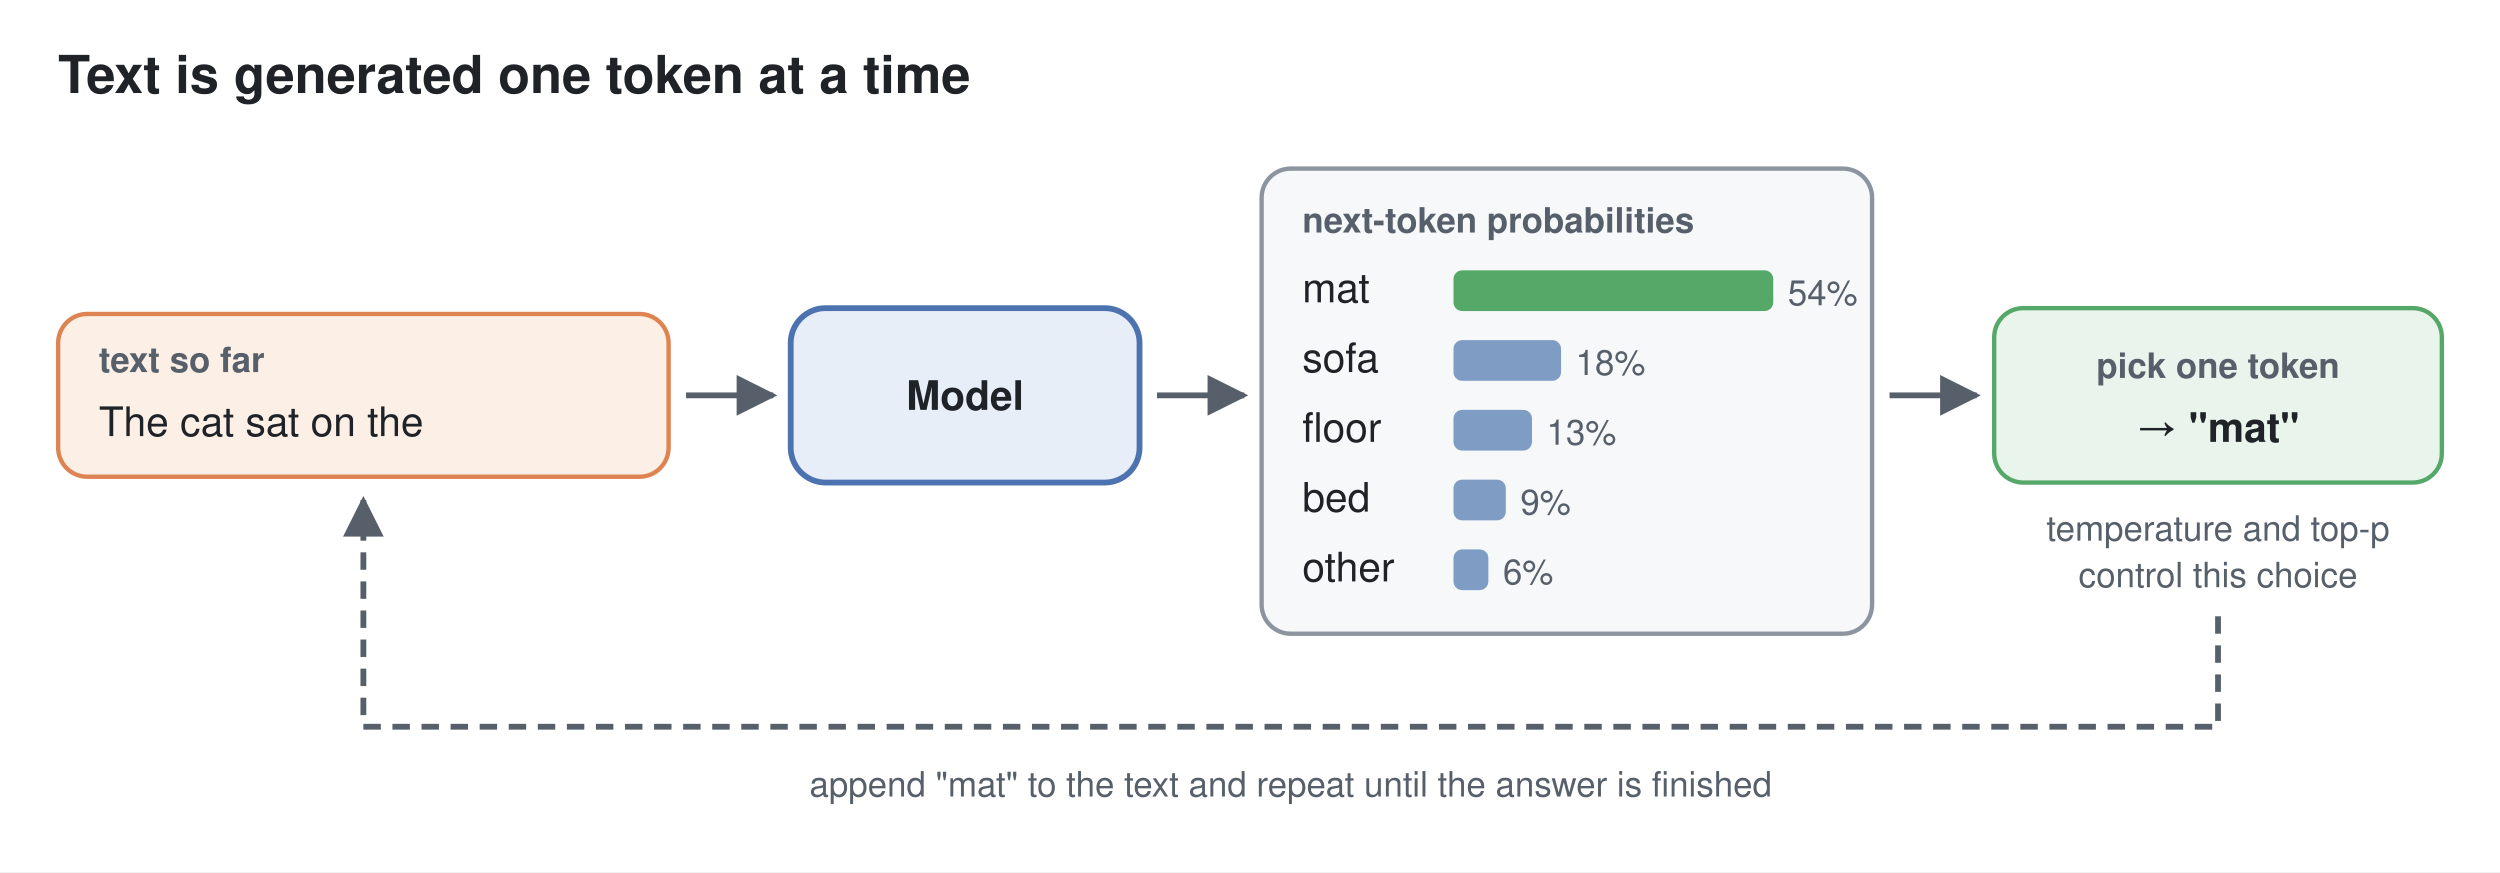
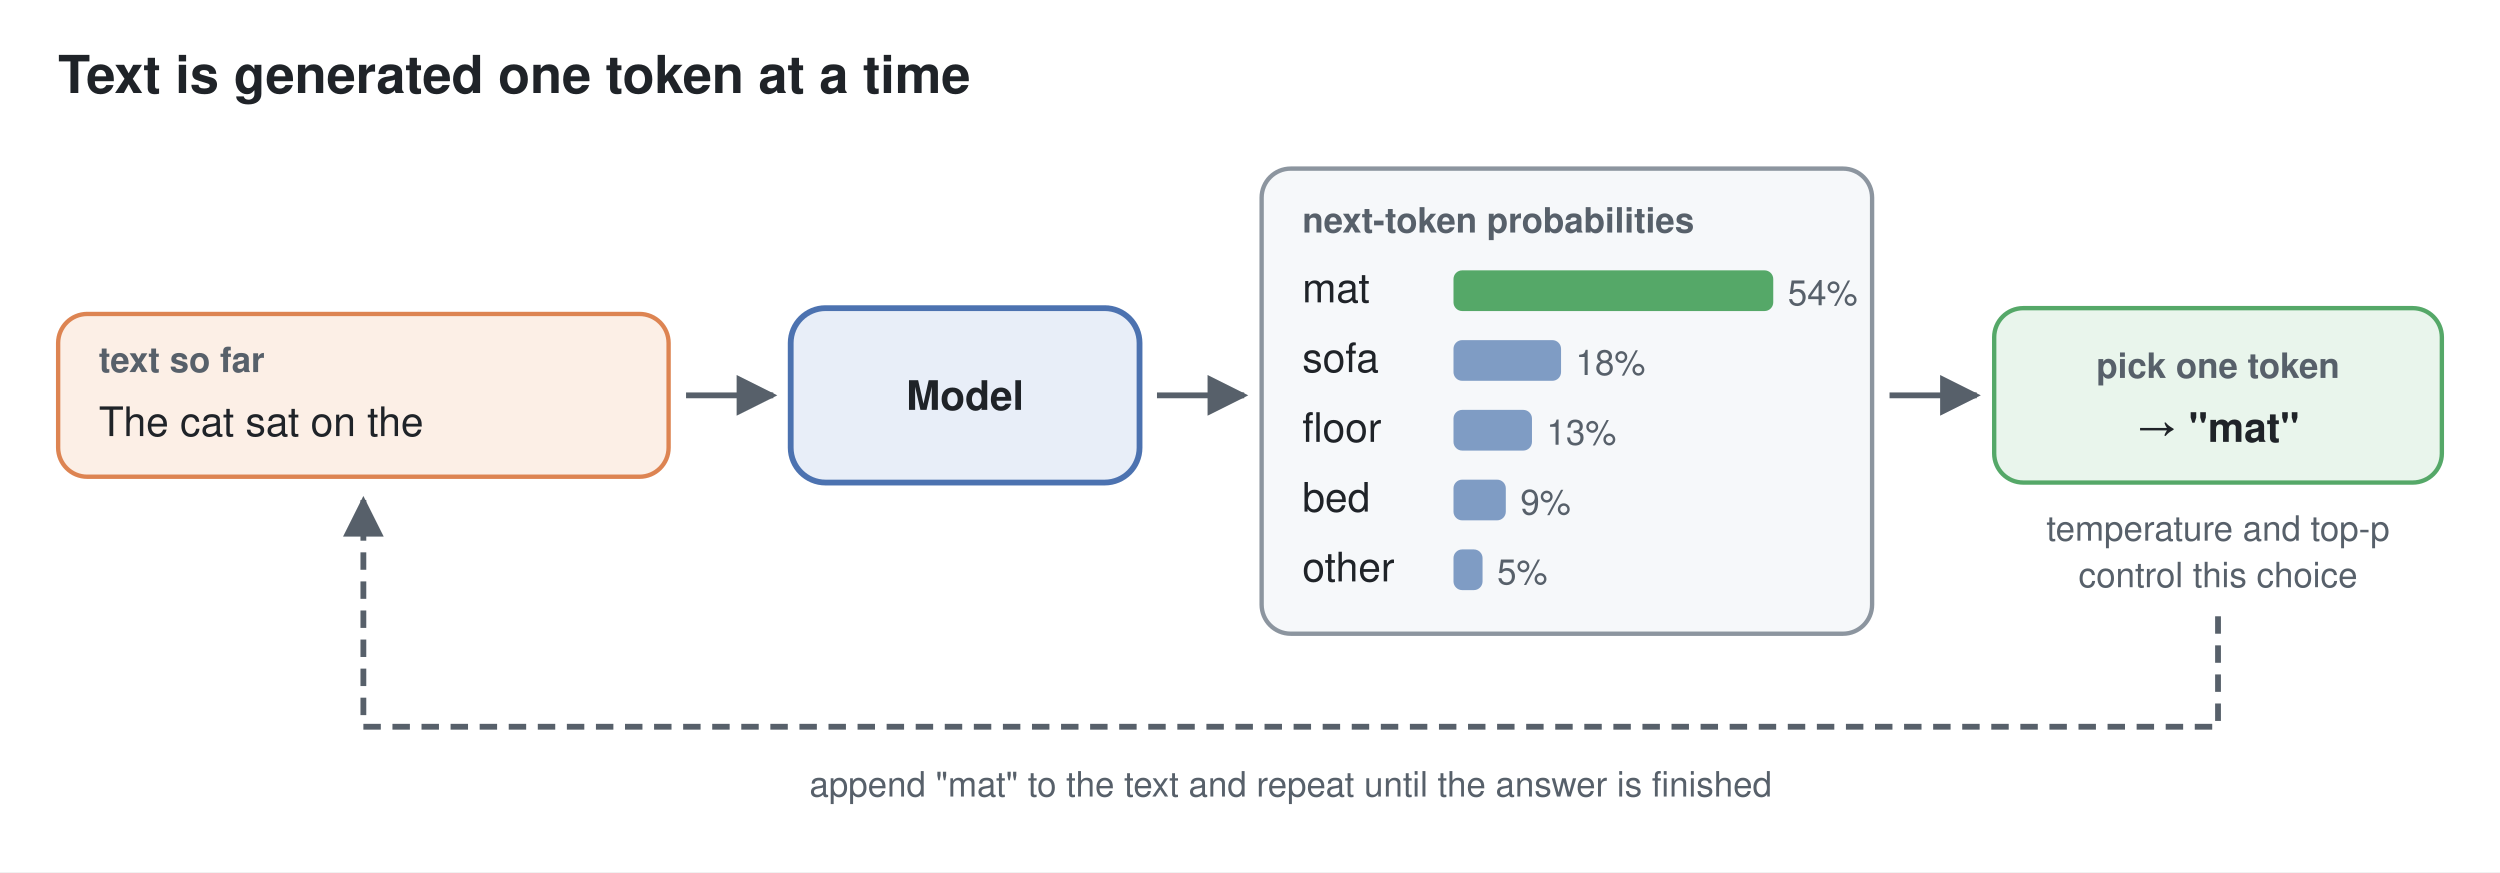
<svg xmlns="http://www.w3.org/2000/svg" width="860" height="300" viewBox="0 0 860 300" role="img" aria-label="The model scores possible next words, one is picked and appended, and the loop repeats">
  <style>
    text { font-family: -apple-system, "Segoe UI", Helvetica, Arial, sans-serif; fill: #1f2328; }
    .title { font-size: 18px; font-weight: 600; }
    .label { font-size: 14px; }
    .bold { font-size: 14px; font-weight: 600; }
    .tag { font-size: 12px; font-weight: 600; fill: #57606a; }
    .small { font-size: 12px; fill: #57606a; }
  </style>
  <defs>
    <marker id="arrow" viewBox="0 0 10 10" refX="9" refY="5" markerWidth="7" markerHeight="7" orient="auto-start-reverse">
      <path d="M0,0 L10,5 L0,10 z" fill="#57606a" />
    </marker>
  </defs>
  <rect width="860" height="300" fill="#ffffff" />
  <text x="20" y="32" class="title">Text is generated one token at a time</text>
  <rect x="20" y="108" width="210" height="56" rx="10" fill="#FCEFE6" stroke="#DD8452" stroke-width="1.5" />
  <text x="34" y="128" class="tag">text so far</text>
  <text x="34" y="150" class="label">The cat sat on the</text>
  <line x1="236" y1="136" x2="266" y2="136" stroke="#57606a" stroke-width="2" marker-end="url(#arrow)" />
  <rect x="272" y="106" width="120" height="60" rx="12" fill="#E8EEF8" stroke="#4C72B0" stroke-width="2" />
  <text x="332" y="141" class="bold" text-anchor="middle">Model</text>
  <line x1="398" y1="136" x2="428" y2="136" stroke="#57606a" stroke-width="2" marker-end="url(#arrow)" />
  <rect x="434" y="58" width="210" height="160" rx="10" fill="#F6F8FA" stroke="#8C959F" stroke-width="1.5" />
  <text x="448" y="80" class="tag">next-token probabilities</text>
  <text x="448" y="104" class="label">mat</text>
  <rect x="500" y="93" width="110" height="14" rx="3" fill="#55A868" />
  <text x="615" y="105" class="small">54%</text>
  <text x="448" y="128" class="label">sofa</text>
  <rect x="500" y="117" width="37" height="14" rx="3" fill="#7F9CC4" />
  <text x="542" y="129" class="small">18%</text>
  <text x="448" y="152" class="label">floor</text>
  <rect x="500" y="141" width="27" height="14" rx="3" fill="#7F9CC4" />
  <text x="532" y="153" class="small">13%</text>
  <text x="448" y="176" class="label">bed</text>
  <rect x="500" y="165" width="18" height="14" rx="3" fill="#7F9CC4" />
  <text x="523" y="177" class="small">9%</text>
  <text x="448" y="200" class="label">other</text>
-   <rect x="500" y="189" width="12" height="14" rx="3" fill="#7F9CC4" />
-   <text x="517" y="201" class="small">6%</text>
+   <rect x="500" y="189" width="10" height="14" rx="3" fill="#7F9CC4" />
+   <text x="515" y="201" class="small">5%</text>
  <line x1="650" y1="136" x2="680" y2="136" stroke="#57606a" stroke-width="2" marker-end="url(#arrow)" />
  <rect x="686" y="106" width="154" height="60" rx="10" fill="#E9F5EC" stroke="#55A868" stroke-width="1.5" />
  <text x="763" y="130" class="tag" text-anchor="middle">pick one token</text>
  <text x="763" y="152" class="bold" text-anchor="middle">→ "mat"</text>
  <text x="763" y="186" class="small" text-anchor="middle">temperature and top-p</text>
  <text x="763" y="202" class="small" text-anchor="middle">control this choice</text>
  <path d="M763,212 L763,250 L125,250 L125,172" fill="none" stroke="#57606a" stroke-width="2" stroke-dasharray="6 4" marker-end="url(#arrow)" />
  <text x="444" y="274" class="small" text-anchor="middle">append "mat" to the text and repeat until the answer is finished</text>
</svg>
